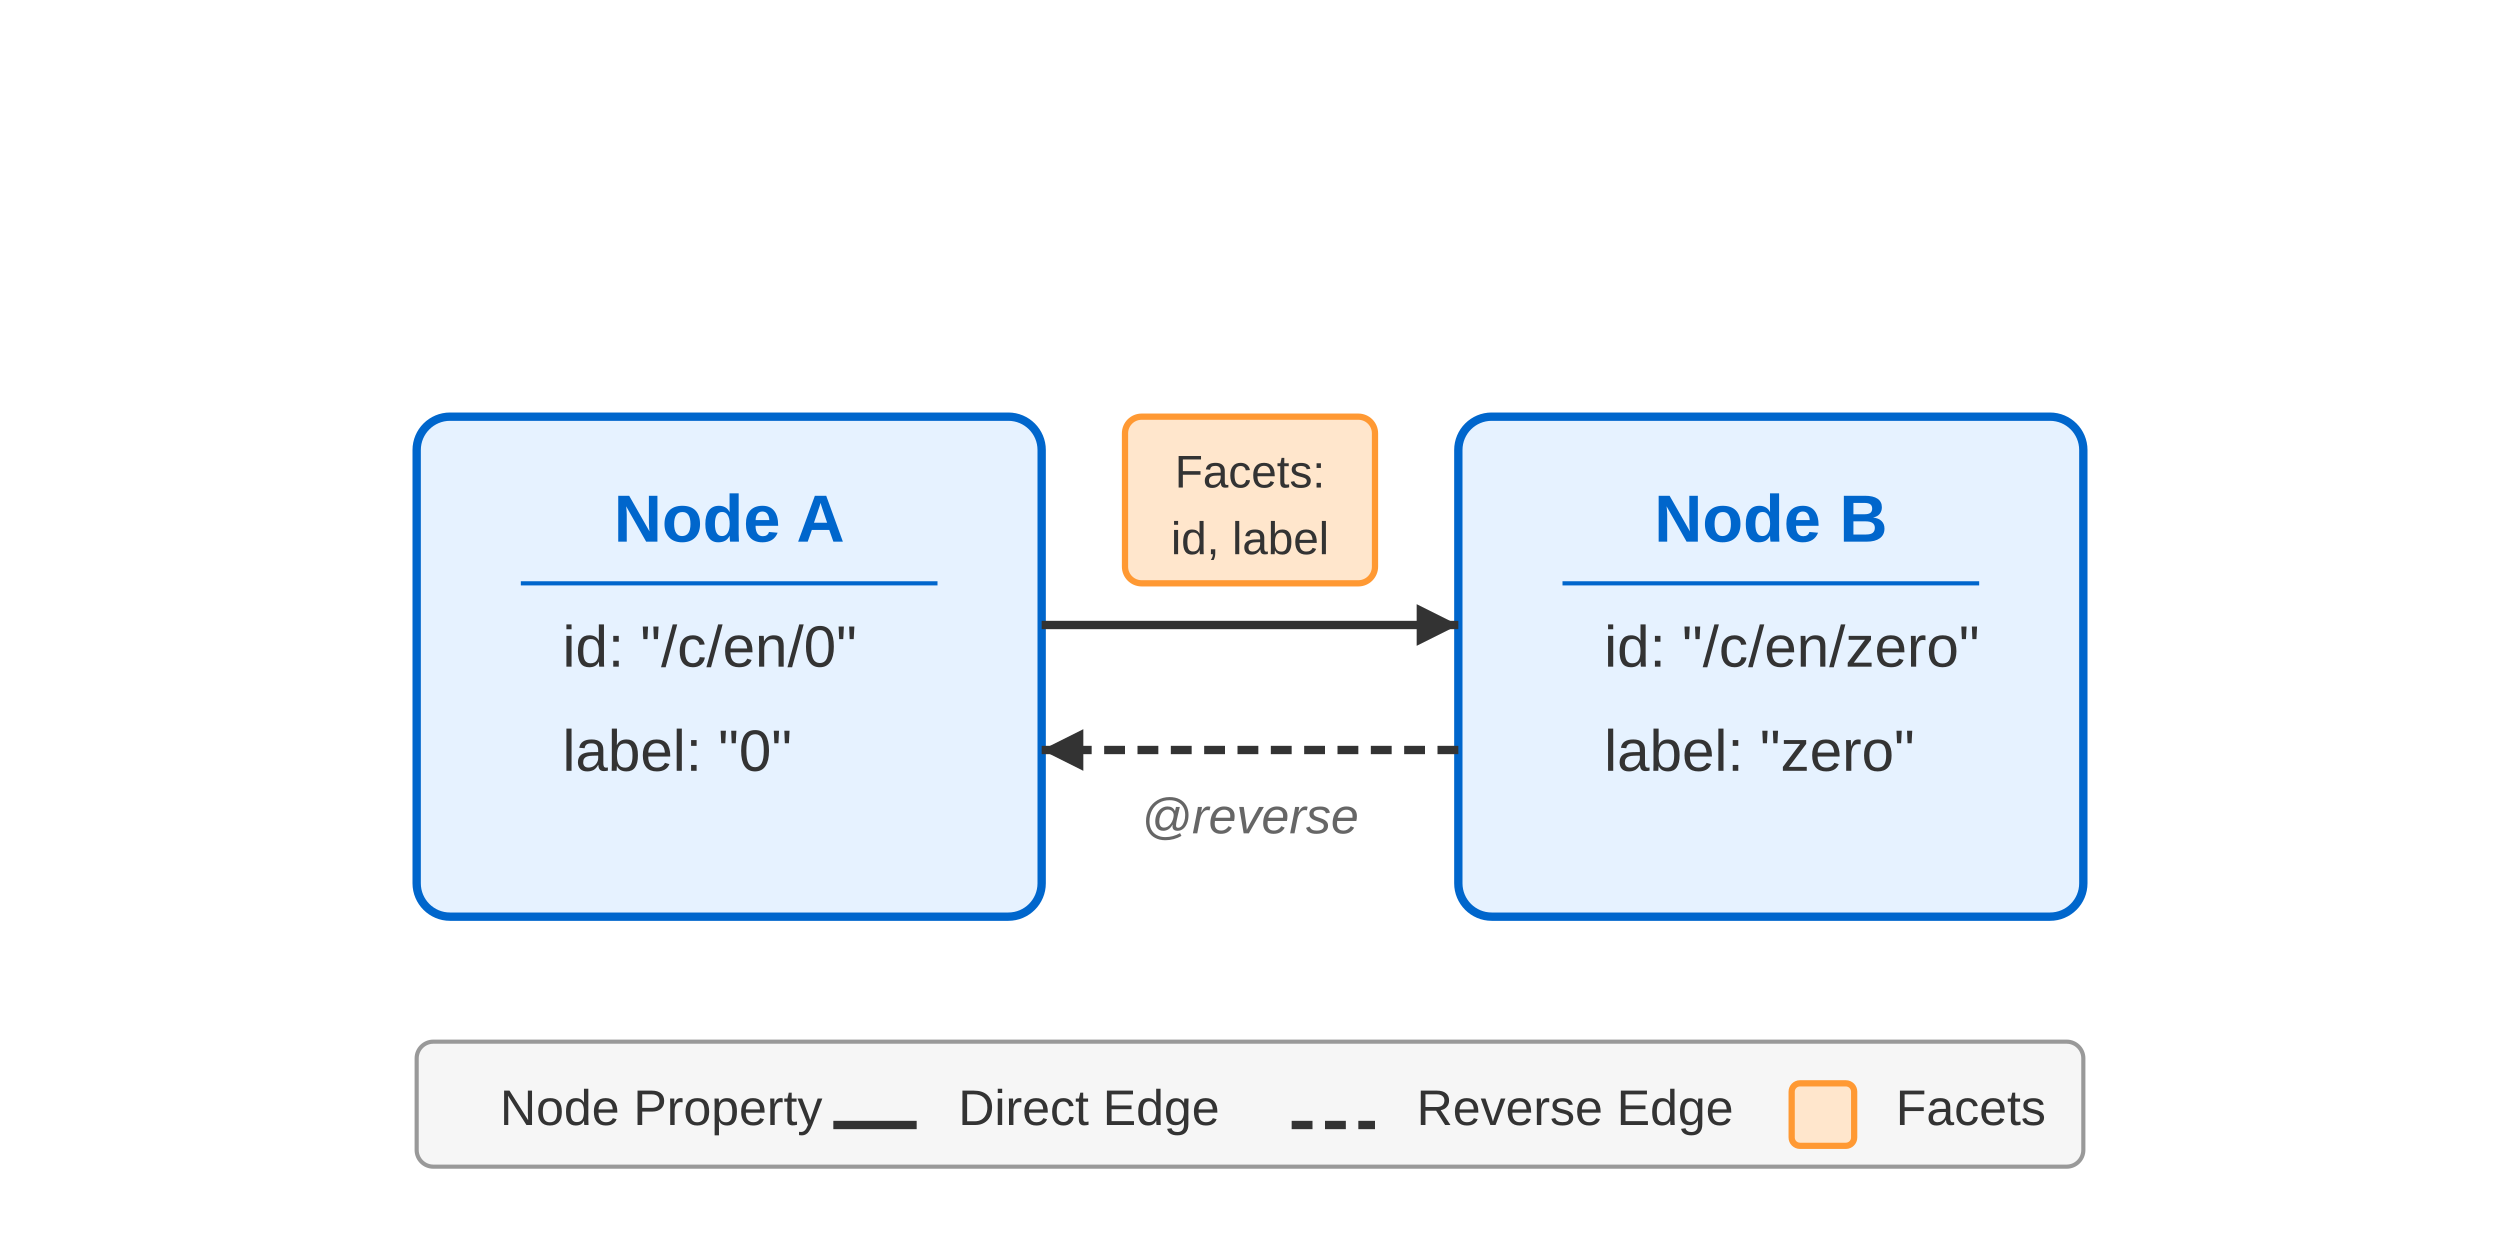
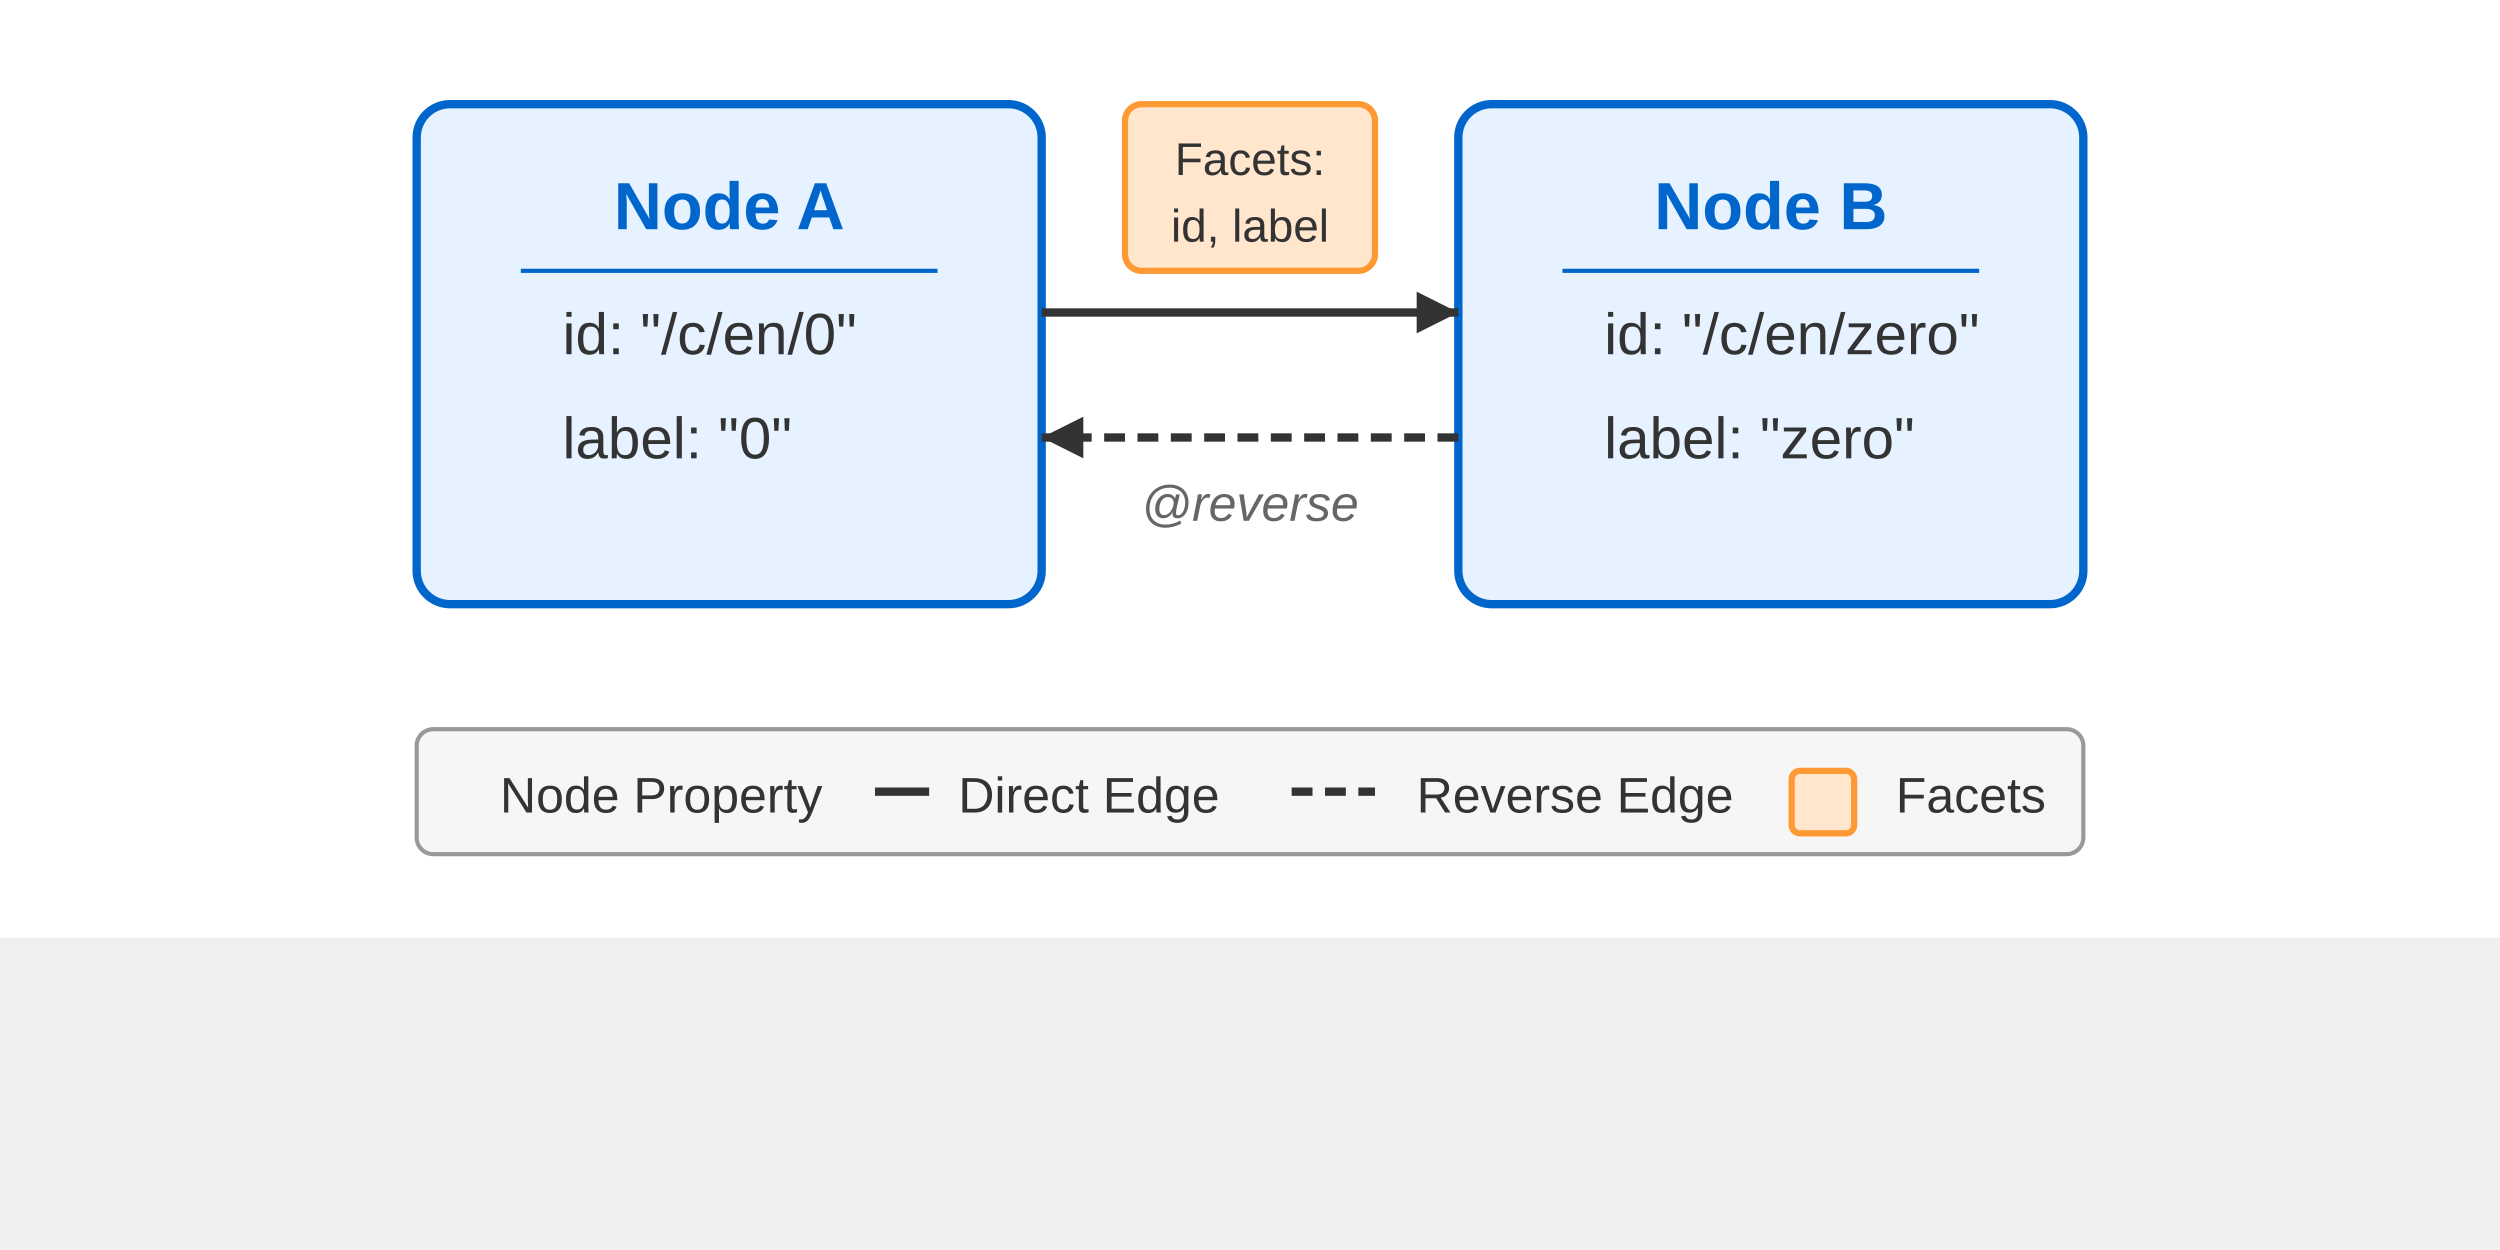
- <svg xmlns="http://www.w3.org/2000/svg" viewBox="0 0 600 300">
-   <rect width="600" height="300" fill="white" />
+ <svg xmlns="http://www.w3.org/2000/svg" viewBox="0 75 600 300">
+   <rect width="100%" height="100%" fill="white" />
  <rect x="100" y="100" width="150" height="120" rx="8" ry="8" fill="#e6f2ff" stroke="#0066cc" stroke-width="2" />
  <text x="175" y="130" font-family="Arial" font-size="16" text-anchor="middle" font-weight="bold" fill="#0066cc">Node A</text>
  <line x1="125" y1="140" x2="225" y2="140" stroke="#0066cc" stroke-width="1" />
  <text x="135" y="160" font-family="Arial" font-size="14" fill="#333">id: "/c/en/0"</text>
  <text x="135" y="185" font-family="Arial" font-size="14" fill="#333">label: "0"</text>
  <rect x="350" y="100" width="150" height="120" rx="8" ry="8" fill="#e6f2ff" stroke="#0066cc" stroke-width="2" />
  <text x="425" y="130" font-family="Arial" font-size="16" text-anchor="middle" font-weight="bold" fill="#0066cc">Node B</text>
  <line x1="375" y1="140" x2="475" y2="140" stroke="#0066cc" stroke-width="1" />
  <text x="385" y="160" font-family="Arial" font-size="14" fill="#333">id: "/c/en/zero"</text>
  <text x="385" y="185" font-family="Arial" font-size="14" fill="#333">label: "zero"</text>
  <line x1="250" y1="150" x2="350" y2="150" stroke="#333" stroke-width="2" />
  <polygon points="350,150 340,145 340,155" fill="#333" />
  <rect x="270" y="100" width="60" height="40" rx="4" ry="4" fill="#ffe6cc" stroke="#ff9933" stroke-width="1.5" />
  <text x="300" y="117" font-family="Arial" font-size="11" text-anchor="middle" fill="#333">Facets:</text>
  <text x="300" y="133" font-family="Arial" font-size="11" text-anchor="middle" fill="#333">id, label</text>
  <line x1="350" y1="180" x2="250" y2="180" stroke="#333" stroke-width="2" stroke-dasharray="5,3" />
  <polygon points="250,180 260,185 260,175" fill="#333" />
  <text x="300" y="200" font-family="Arial" font-size="12" text-anchor="middle" font-style="italic" fill="#666">@reverse</text>
  <rect x="100" y="250" width="400" height="30" rx="4" ry="4" fill="#f6f6f6" stroke="#999" stroke-width="1" />
  <text x="120" y="270" font-family="Arial" font-size="12" fill="#333">Node Property</text>
-   <line x1="200" y1="270" x2="220" y2="270" stroke="#333" stroke-width="2" />
+   <line x1="210" y1="265" x2="223" y2="265" stroke="#333" stroke-width="2" />
  <text x="230" y="270" font-family="Arial" font-size="12" fill="#333">Direct Edge</text>
-   <line x1="310" y1="270" x2="330" y2="270" stroke="#333" stroke-width="2" stroke-dasharray="5,3" />
+   <line x1="310" y1="265" x2="330" y2="265" stroke="#333" stroke-width="2" stroke-dasharray="5,3" />
  <text x="340" y="270" font-family="Arial" font-size="12" fill="#333">Reverse Edge</text>
  <rect x="430" y="260" width="15" height="15" rx="2" ry="2" fill="#ffe6cc" stroke="#ff9933" stroke-width="1.5" />
  <text x="455" y="270" font-family="Arial" font-size="12" fill="#333">Facets</text>
</svg>
